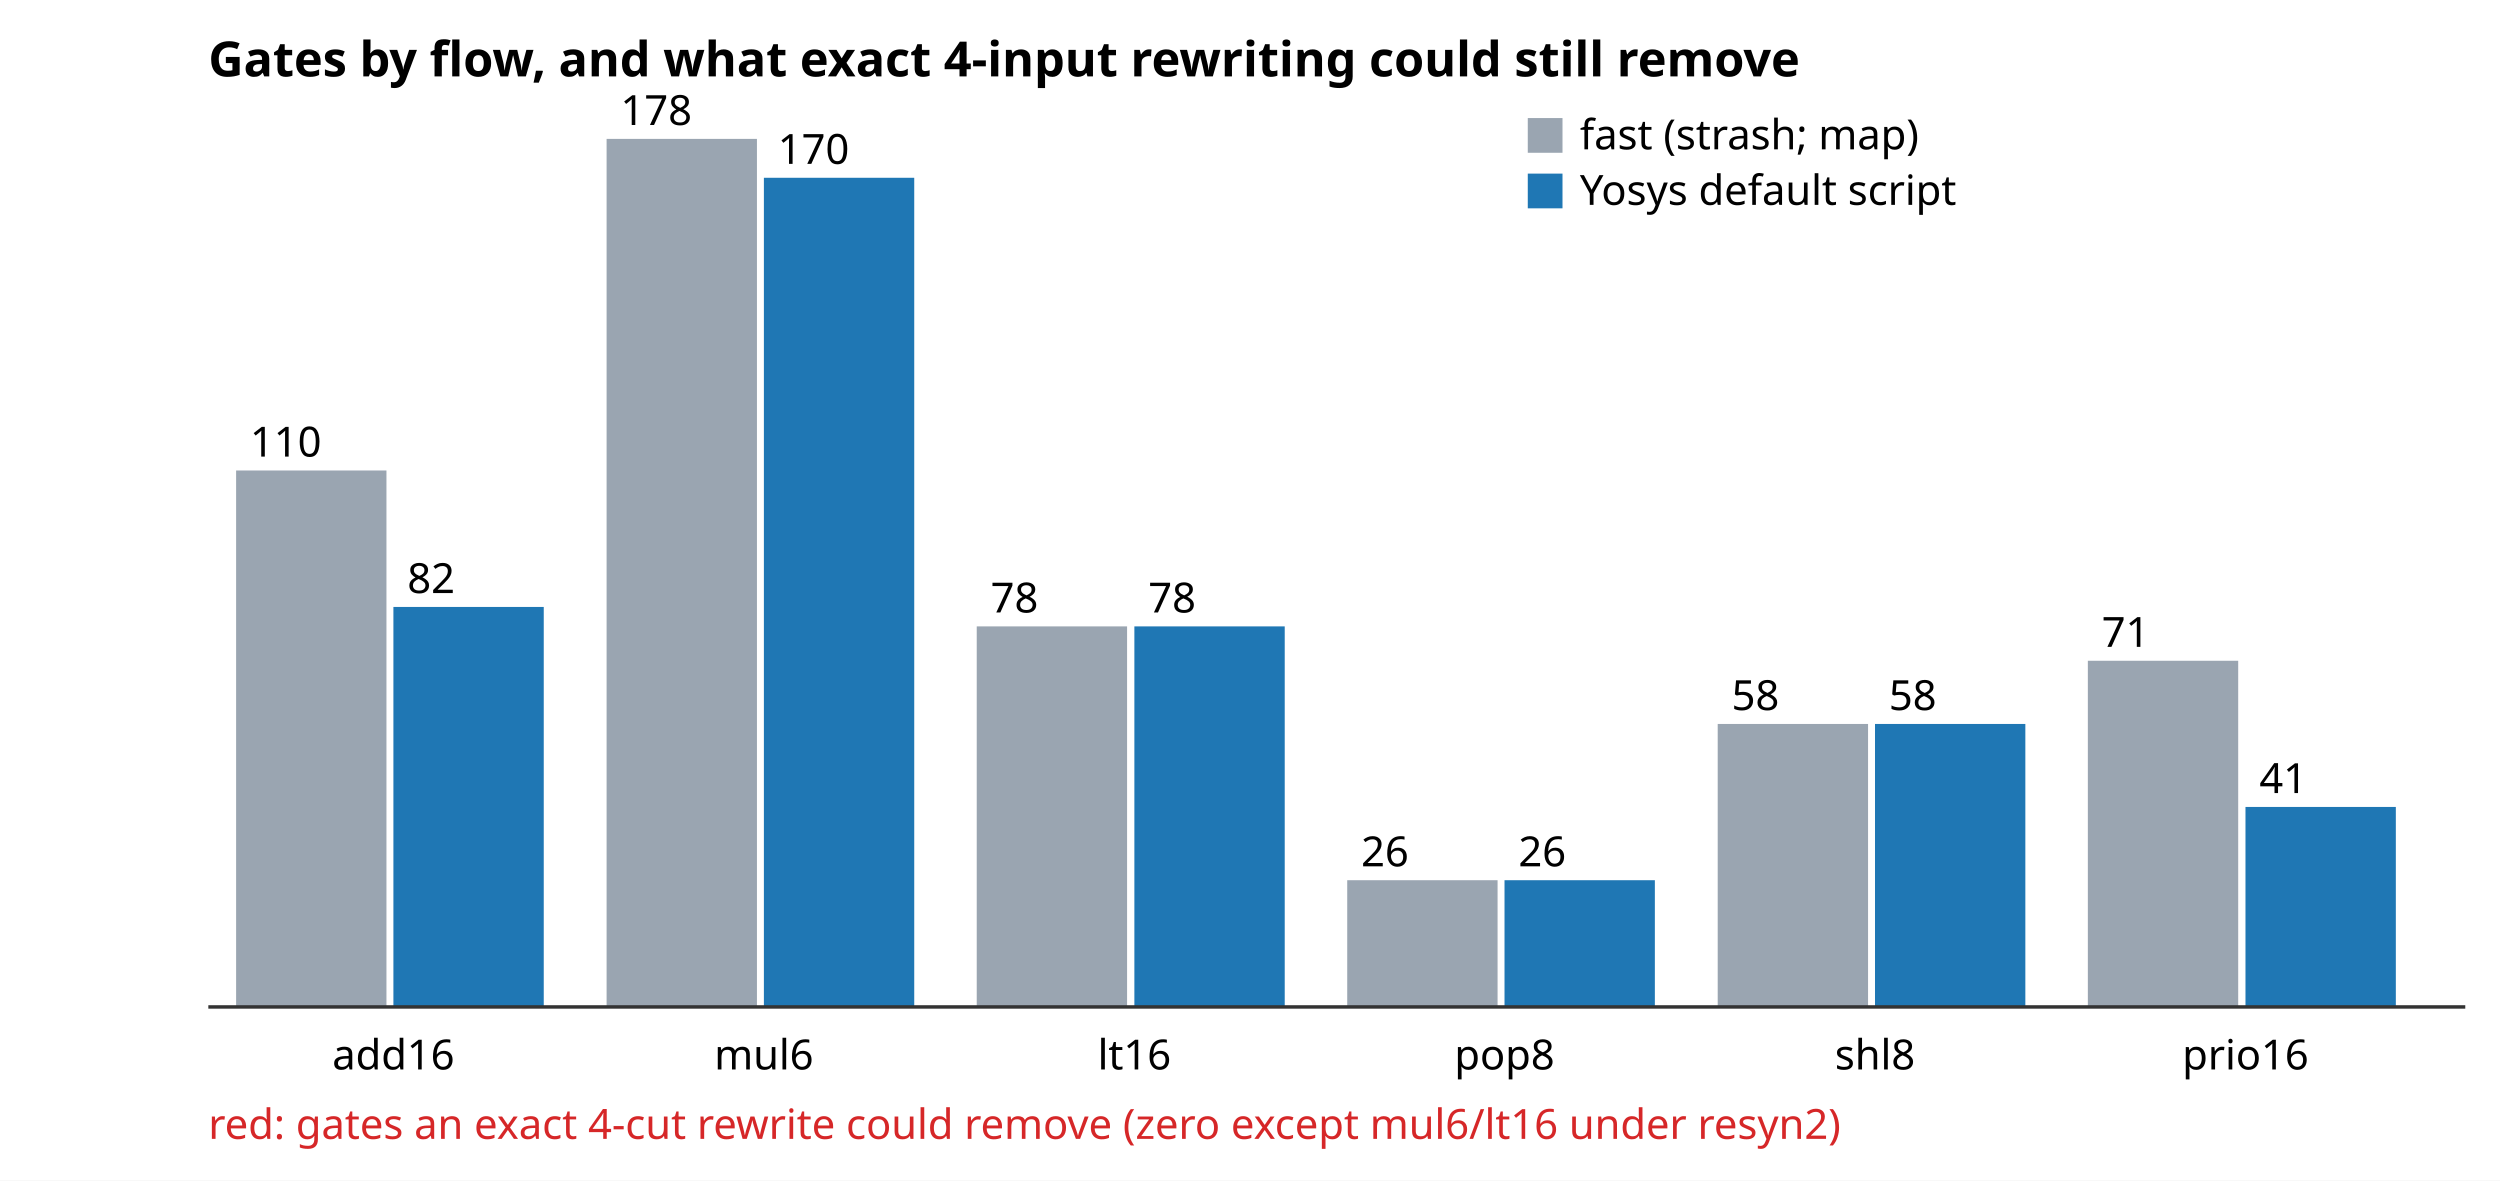
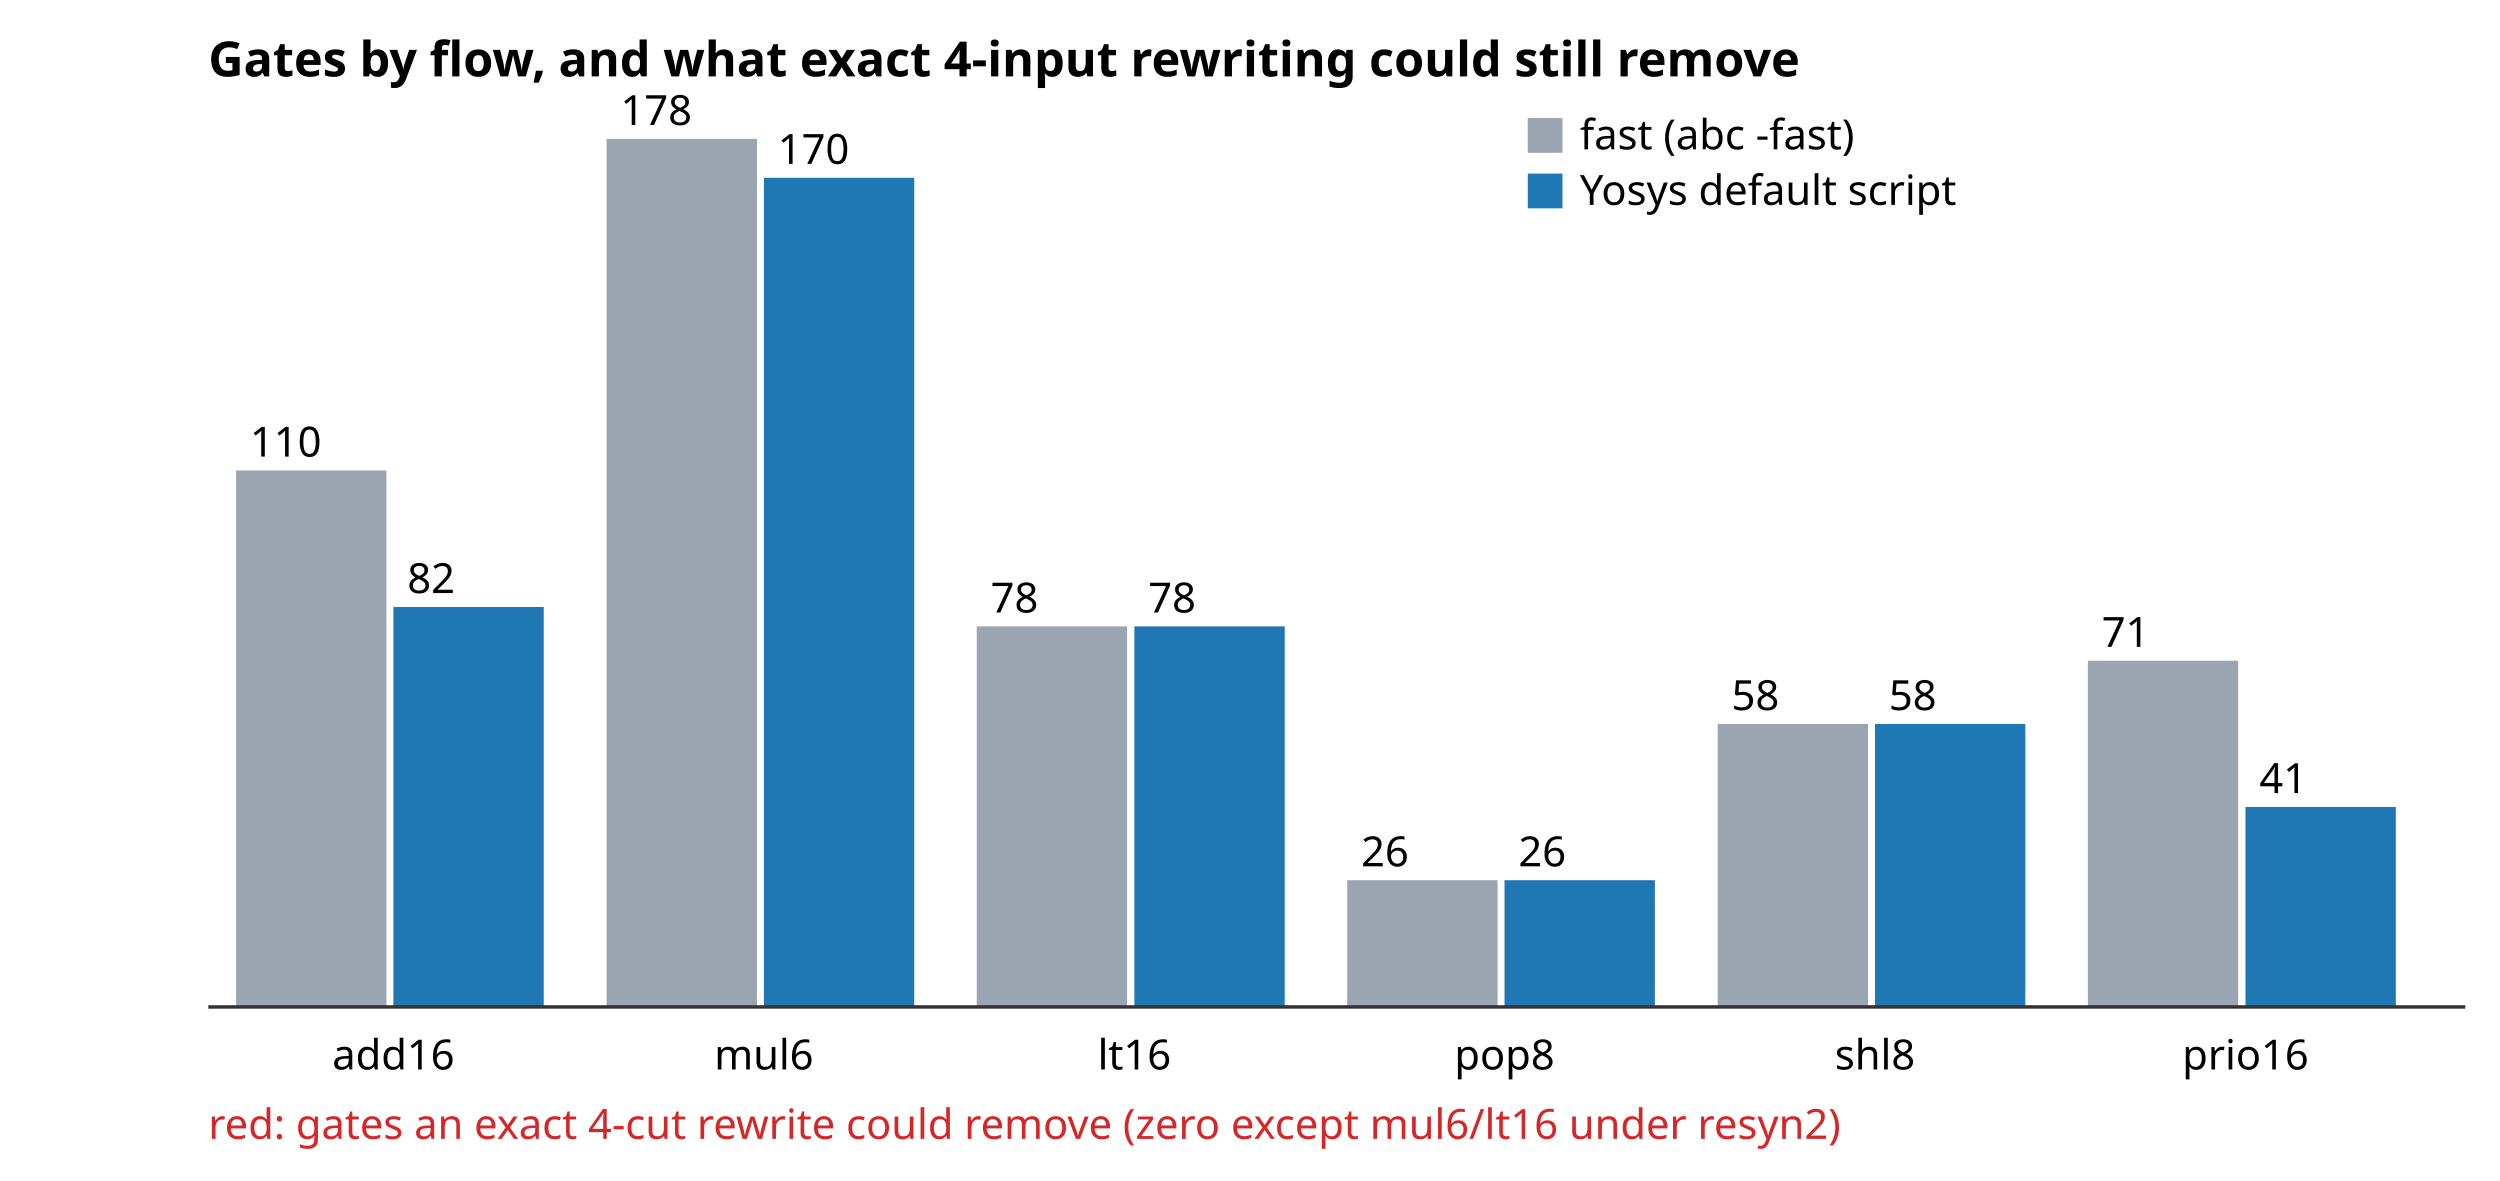
<svg xmlns="http://www.w3.org/2000/svg" viewBox="0 0 720 340" font-family="sans-serif" font-size="12">
  <rect width="100%" height="100%" fill="#fff" />
  <text x="60" y="22" font-size="14" font-weight="bold">Gates by flow, and what exact 4-input rewriting could still remove</text>
  <rect x="68.0" y="135.5" width="43.3" height="154.5" fill="#9aa5b1" />
  <text x="72.0" y="131.5">110</text>
  <rect x="113.3" y="174.8" width="43.3" height="115.2" fill="#1f77b4" />
  <text x="117.3" y="170.8">82</text>
  <text x="113.3" y="308" text-anchor="middle">add16</text>
  <rect x="174.7" y="40.0" width="43.3" height="250.0" fill="#9aa5b1" />
  <text x="178.7" y="36.0">178</text>
  <rect x="220.0" y="51.2" width="43.3" height="238.8" fill="#1f77b4" />
  <text x="224.0" y="47.2">170</text>
  <text x="220.0" y="308" text-anchor="middle">mul6</text>
  <rect x="281.3" y="180.4" width="43.3" height="109.6" fill="#9aa5b1" />
  <text x="285.3" y="176.4">78</text>
  <rect x="326.7" y="180.4" width="43.3" height="109.6" fill="#1f77b4" />
  <text x="330.7" y="176.4">78</text>
  <text x="326.7" y="308" text-anchor="middle">lt16</text>
  <rect x="388.0" y="253.5" width="43.3" height="36.5" fill="#9aa5b1" />
  <text x="392.0" y="249.5">26</text>
  <rect x="433.3" y="253.5" width="43.3" height="36.5" fill="#1f77b4" />
  <text x="437.3" y="249.5">26</text>
  <text x="433.3" y="308" text-anchor="middle">pop8</text>
  <rect x="494.7" y="208.5" width="43.3" height="81.5" fill="#9aa5b1" />
  <text x="498.7" y="204.5">58</text>
  <rect x="540.0" y="208.5" width="43.3" height="81.5" fill="#1f77b4" />
  <text x="544.0" y="204.5">58</text>
  <text x="540.0" y="308" text-anchor="middle">shl8</text>
  <rect x="601.3" y="190.3" width="43.3" height="99.7" fill="#9aa5b1" />
  <text x="605.3" y="186.3">71</text>
  <rect x="646.7" y="232.4" width="43.3" height="57.6" fill="#1f77b4" />
  <text x="650.7" y="228.4">41</text>
  <text x="646.7" y="308" text-anchor="middle">prio16</text>
  <line x1="60" y1="290" x2="710" y2="290" stroke="#333" />
  <rect x="440" y="34" width="10" height="10" fill="#9aa5b1" />
-   <text x="455" y="43">fast (strash; map)</text>
+   <text x="455" y="43">fast (abc -fast)</text>
  <rect x="440" y="50" width="10" height="10" fill="#1f77b4" />
  <text x="455" y="59">Yosys default script</text>
  <text x="60" y="328" fill="#d62728">red: gates an exact 4-cut rewrite could remove (zero except mul6/lt16 under resyn2)</text>
</svg>
